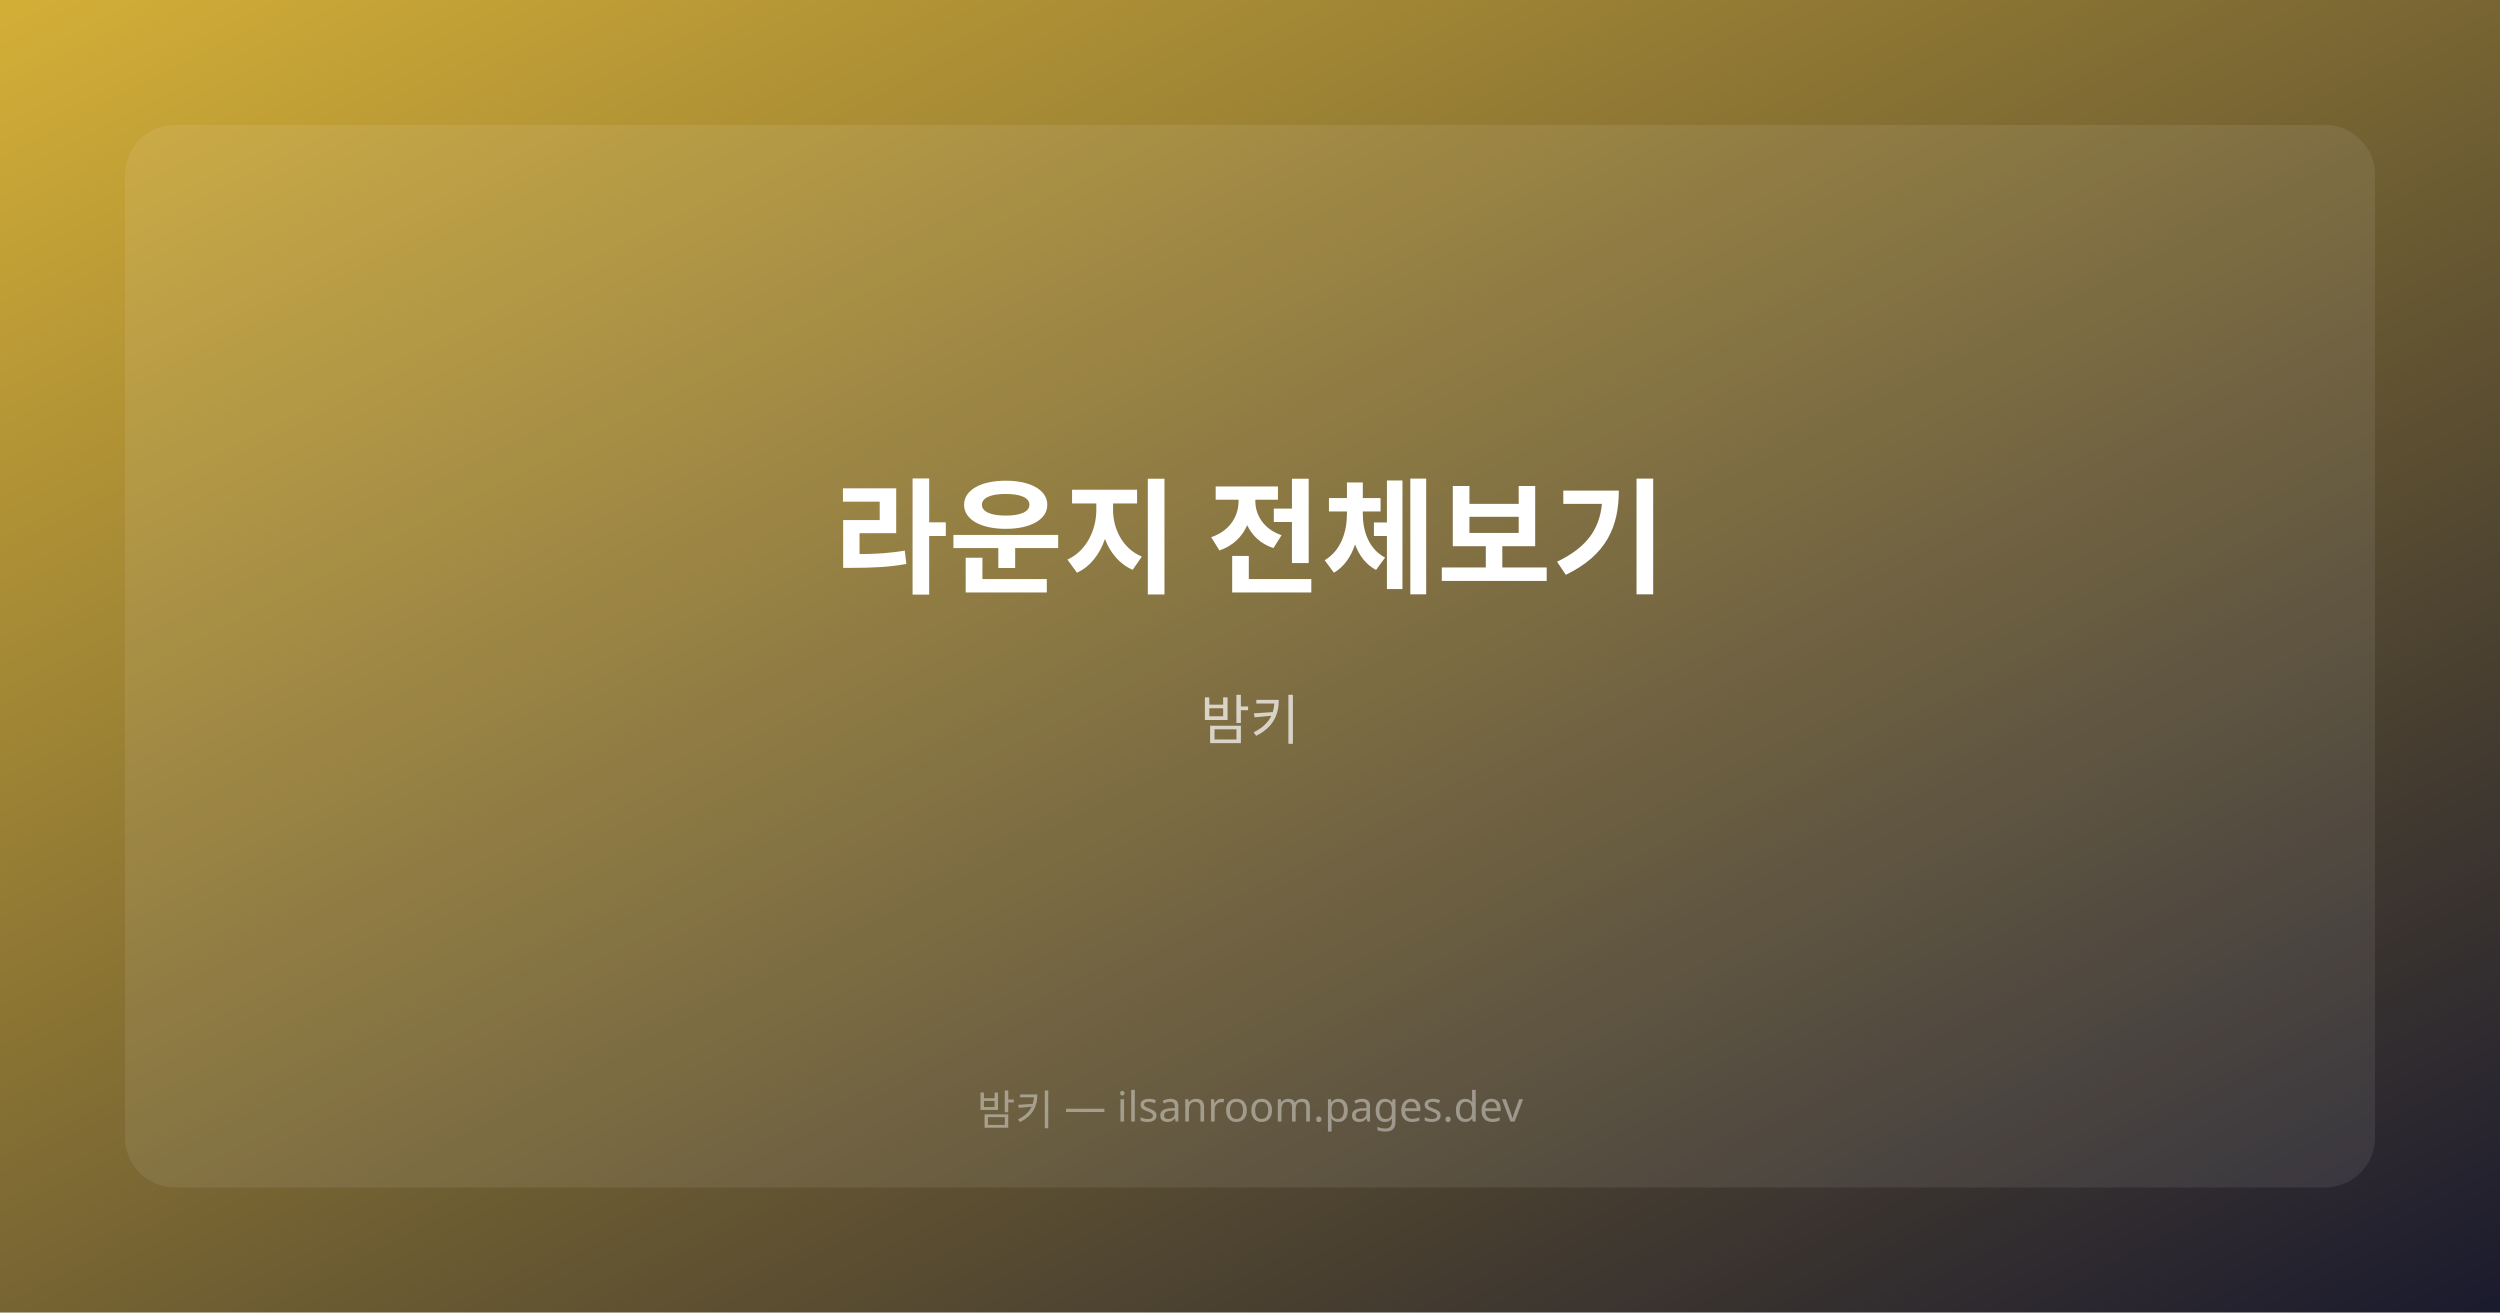
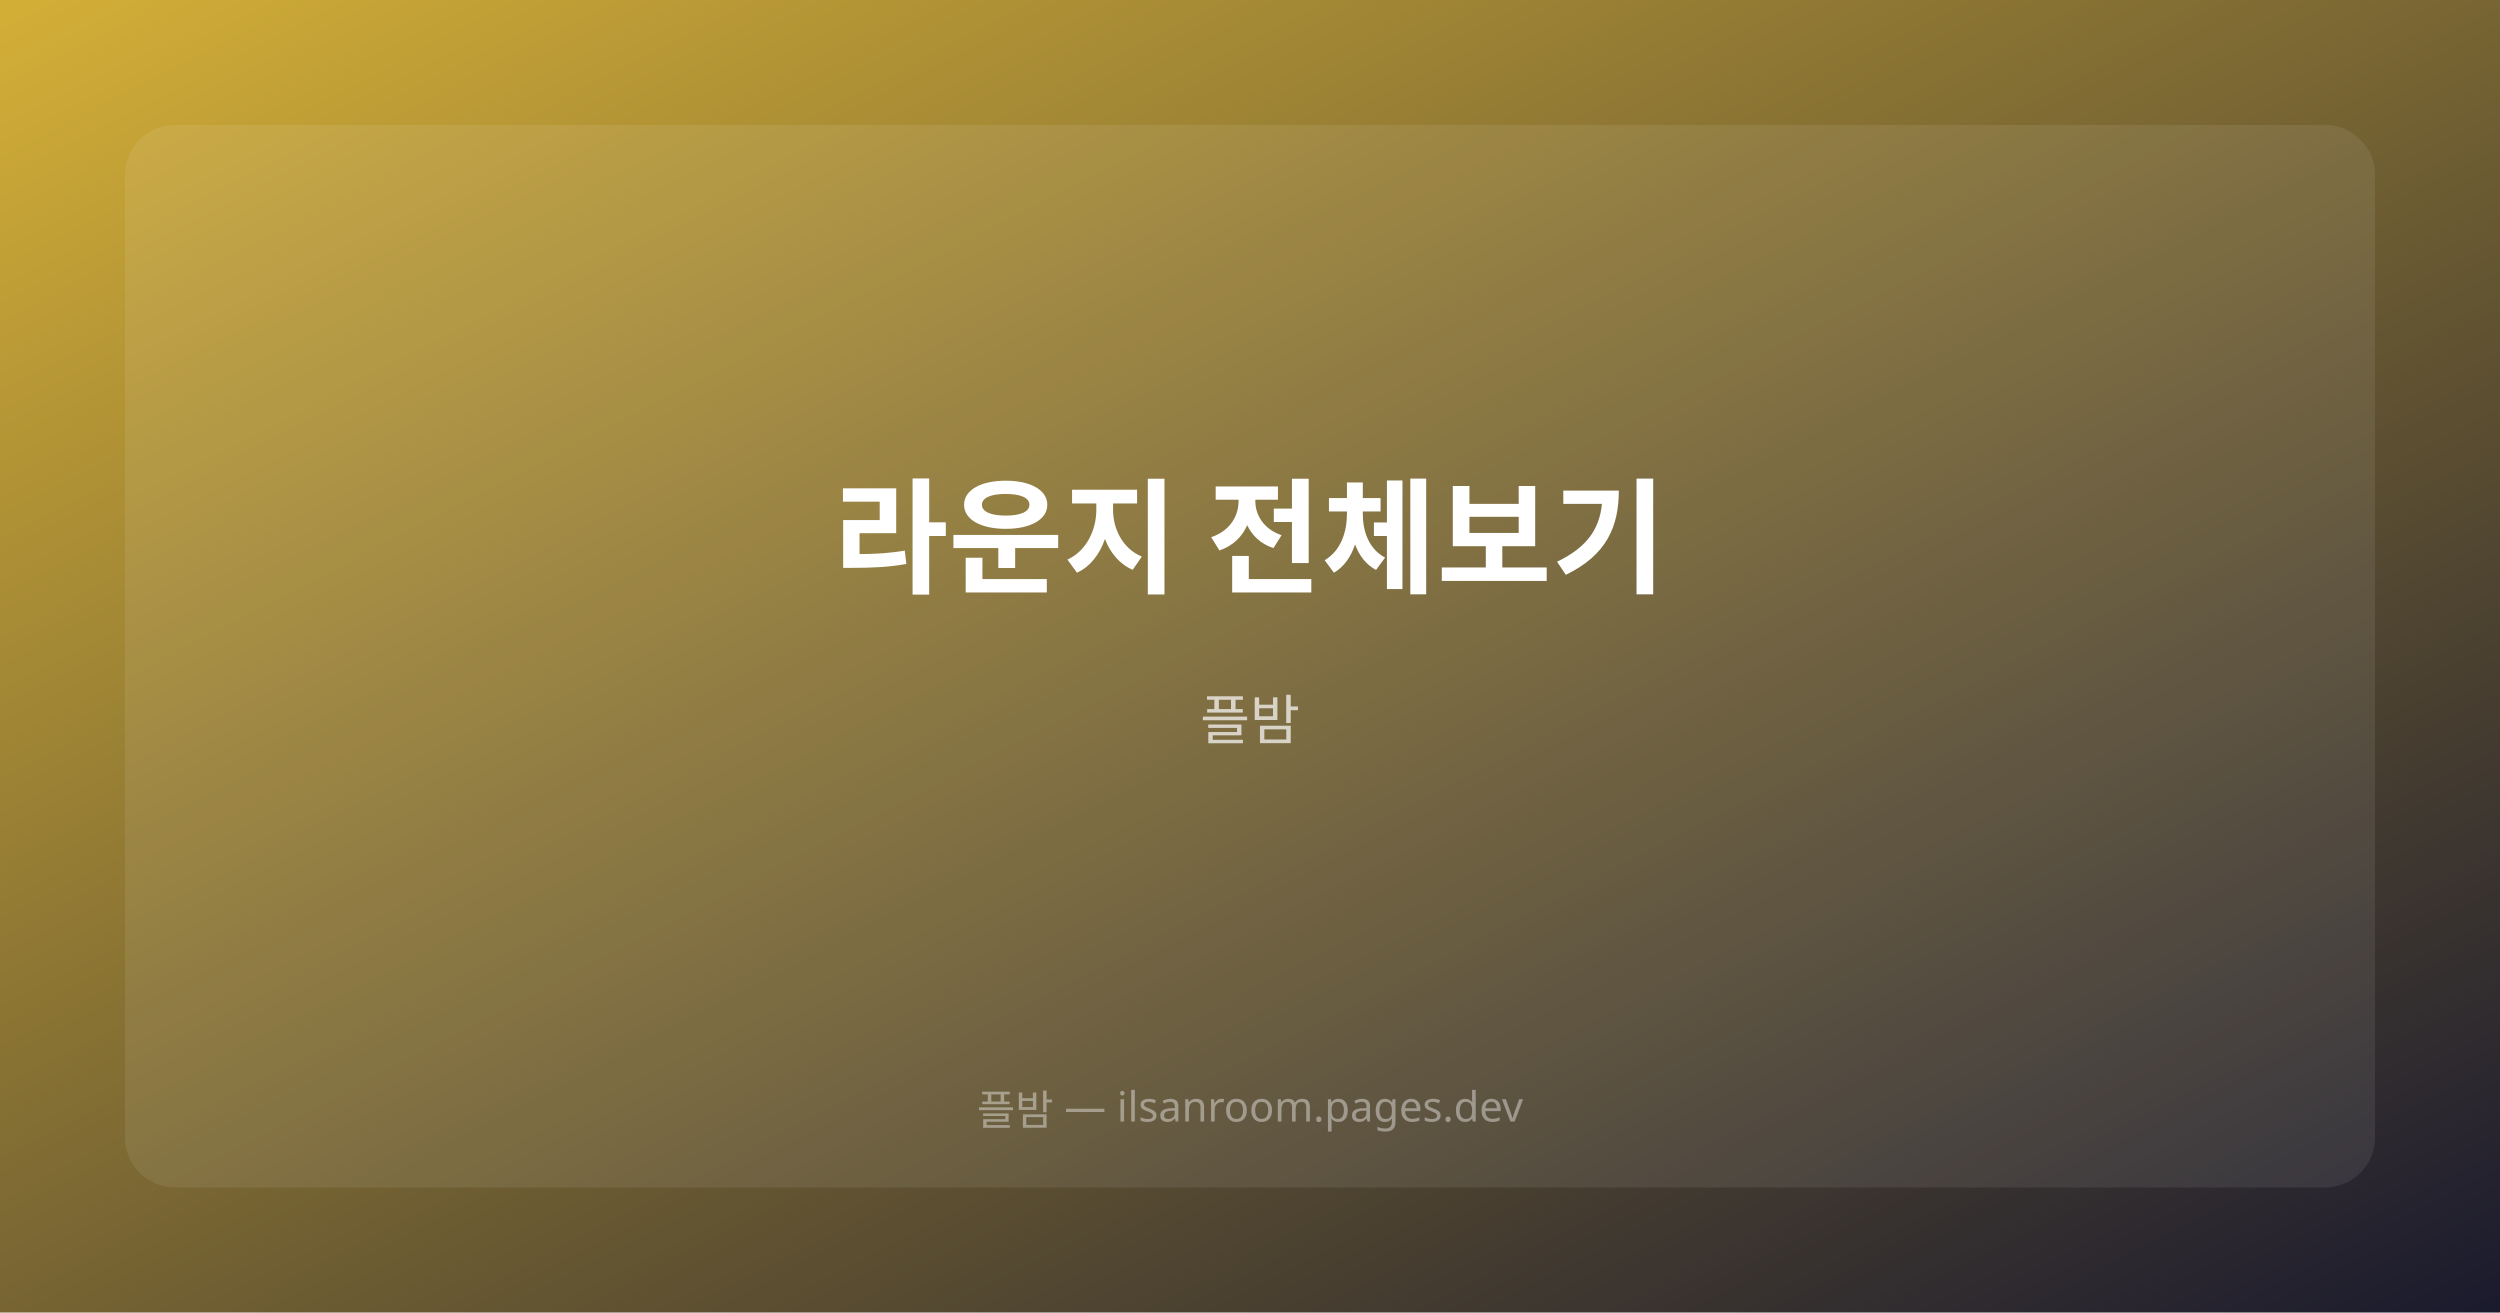
<svg xmlns="http://www.w3.org/2000/svg" width="1200" height="630" viewBox="0 0 1200 630">
  <defs>
    <linearGradient id="bg" x1="0%" y1="0%" x2="100%" y2="100%">
      <stop offset="0%" style="stop-color:#D4AF37;stop-opacity:1" />
      <stop offset="100%" style="stop-color:#1a1a2e;stop-opacity:1" />
    </linearGradient>
  </defs>
  <rect width="1200" height="630" fill="url(#bg)" />
  <rect x="60" y="60" width="1080" height="510" rx="24" fill="rgba(255,255,255,0.08)" />
  <text x="600" y="280" text-anchor="middle" font-family="sans-serif" font-size="60" font-weight="bold" fill="white">라운지 전체보기</text>
-   <text x="600" y="355" text-anchor="middle" font-family="sans-serif" font-size="26" fill="rgba(255,255,255,0.7)">밤키</text>
-   <text x="600" y="540" text-anchor="middle" font-family="sans-serif" font-size="20" fill="rgba(255,255,255,0.4)">밤키 — ilsanroom.pages.dev</text>
+   <text x="600" y="355" text-anchor="middle" font-family="sans-serif" font-size="26" fill="rgba(255,255,255,0.7)">플밤</text>
+   <text x="600" y="540" text-anchor="middle" font-family="sans-serif" font-size="20" fill="rgba(255,255,255,0.4)">플밤 — ilsanroom.pages.dev</text>
</svg>
